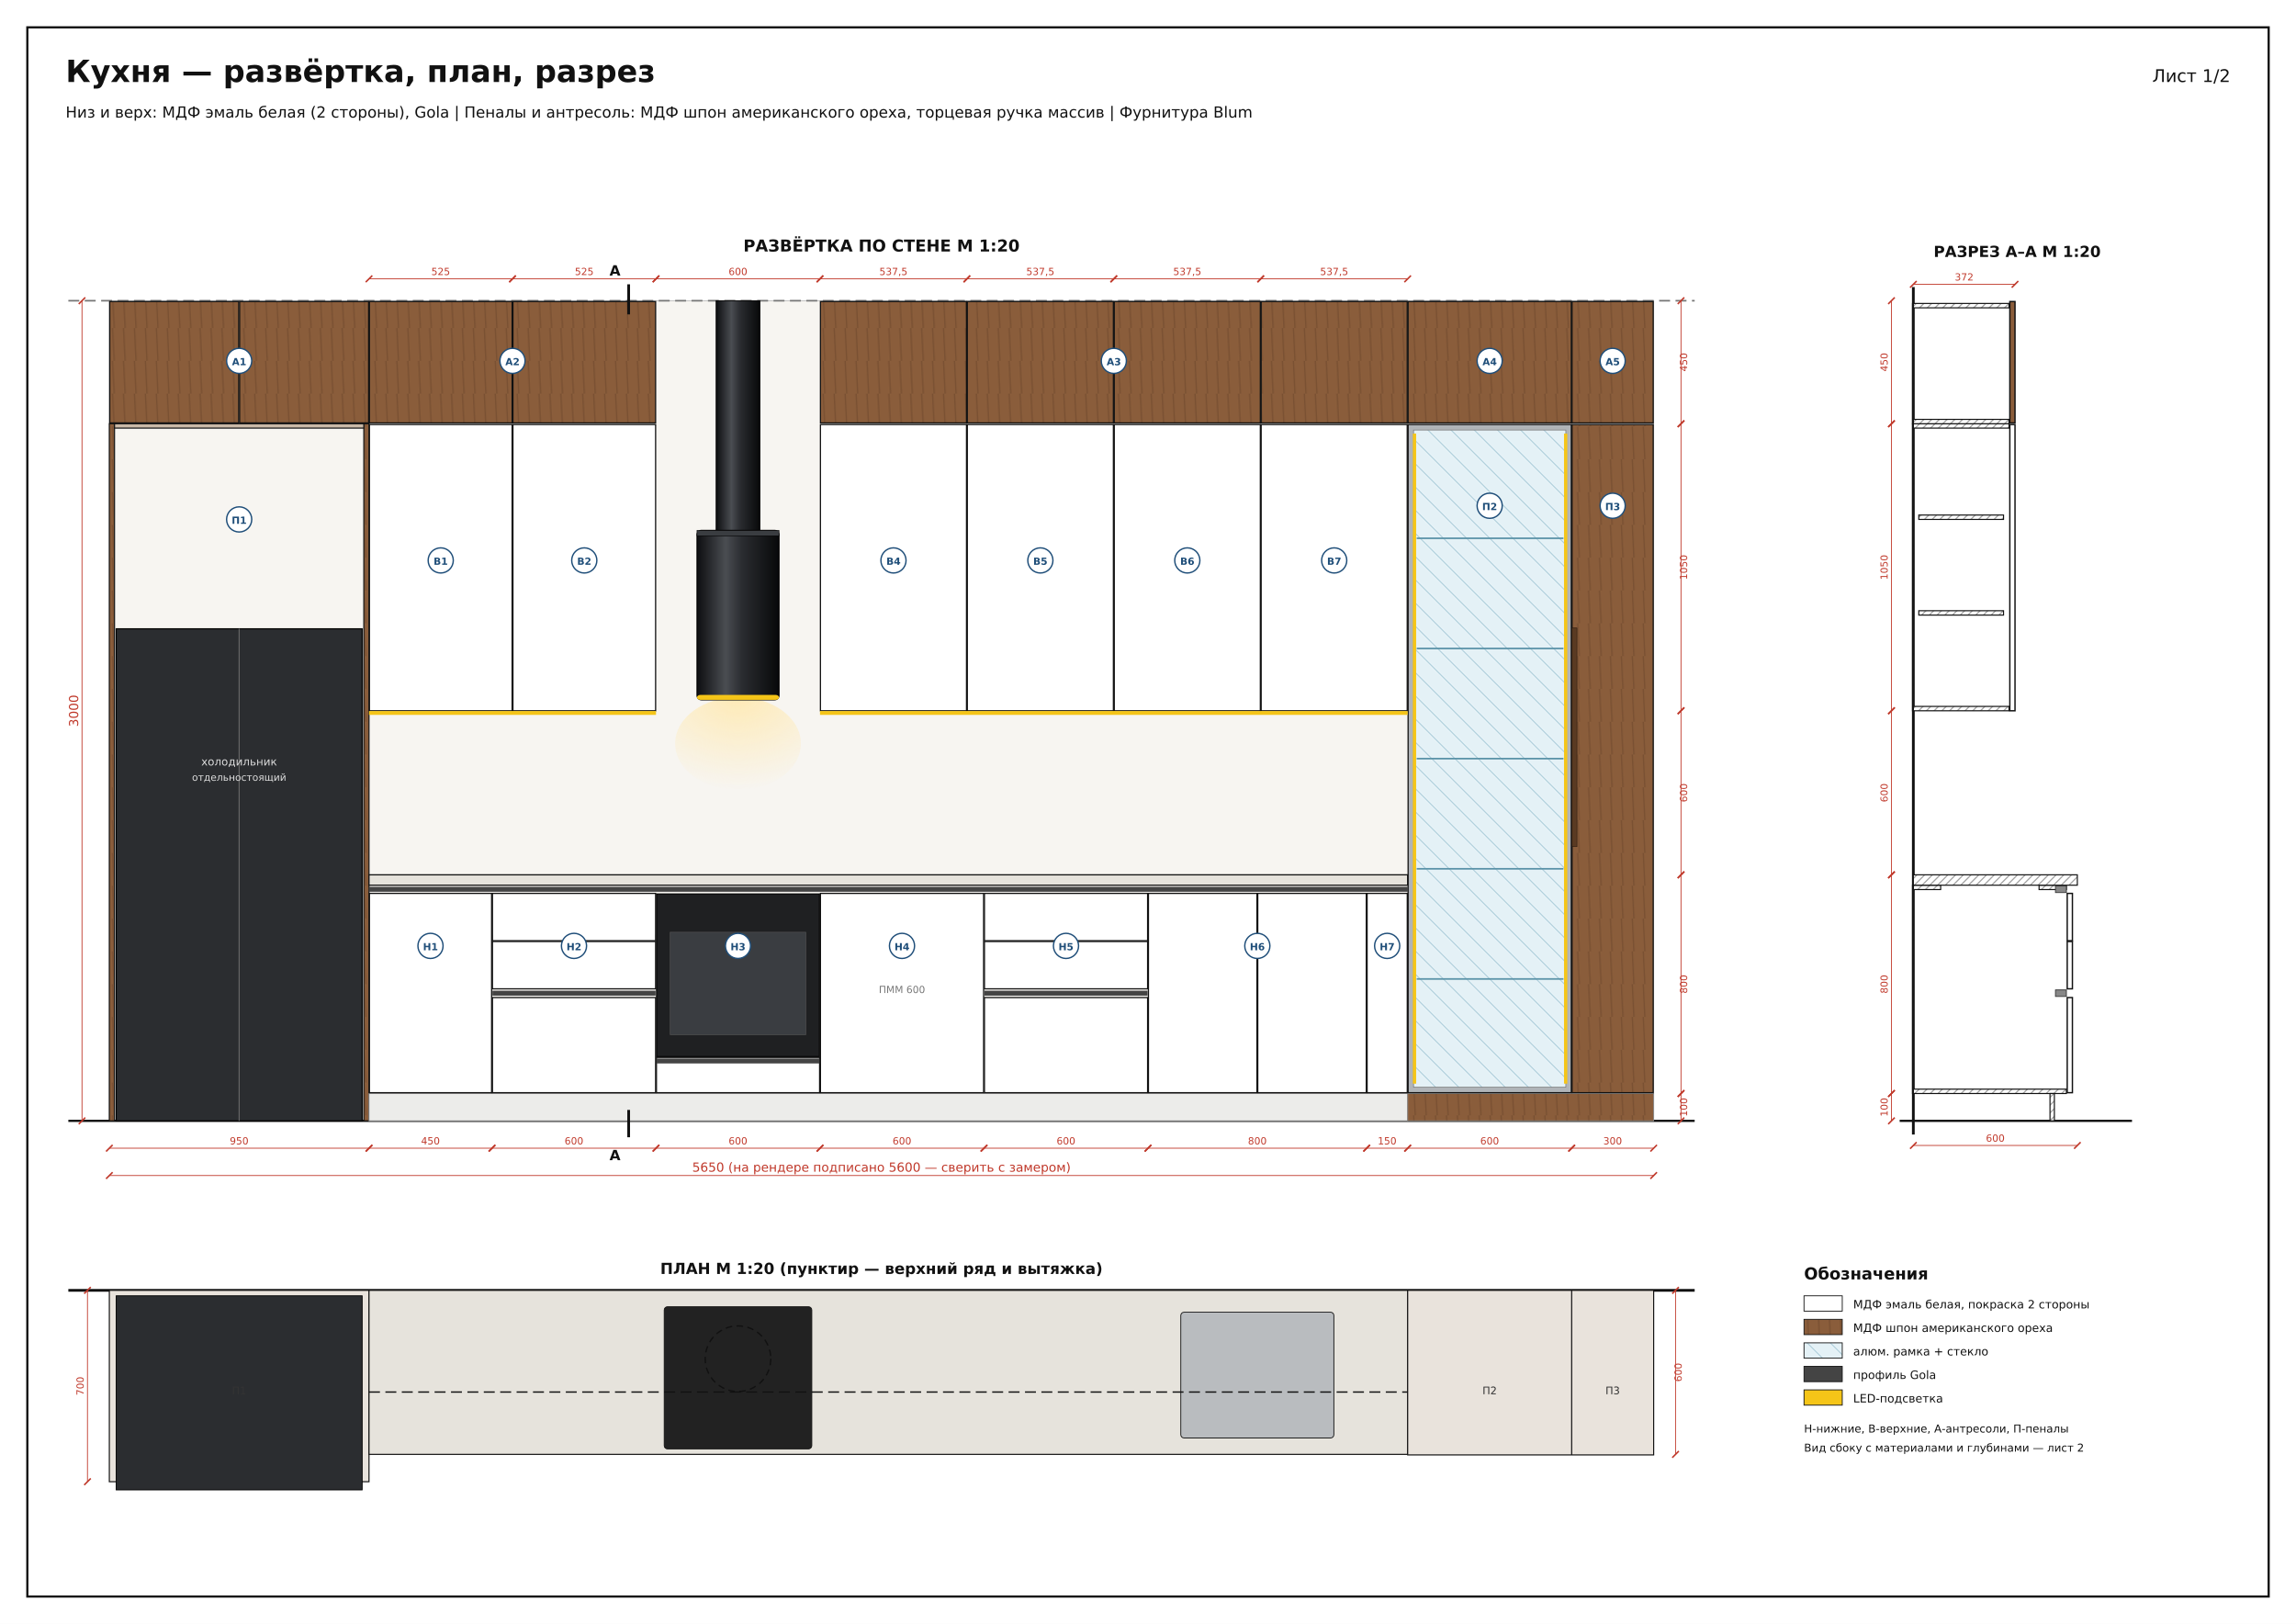
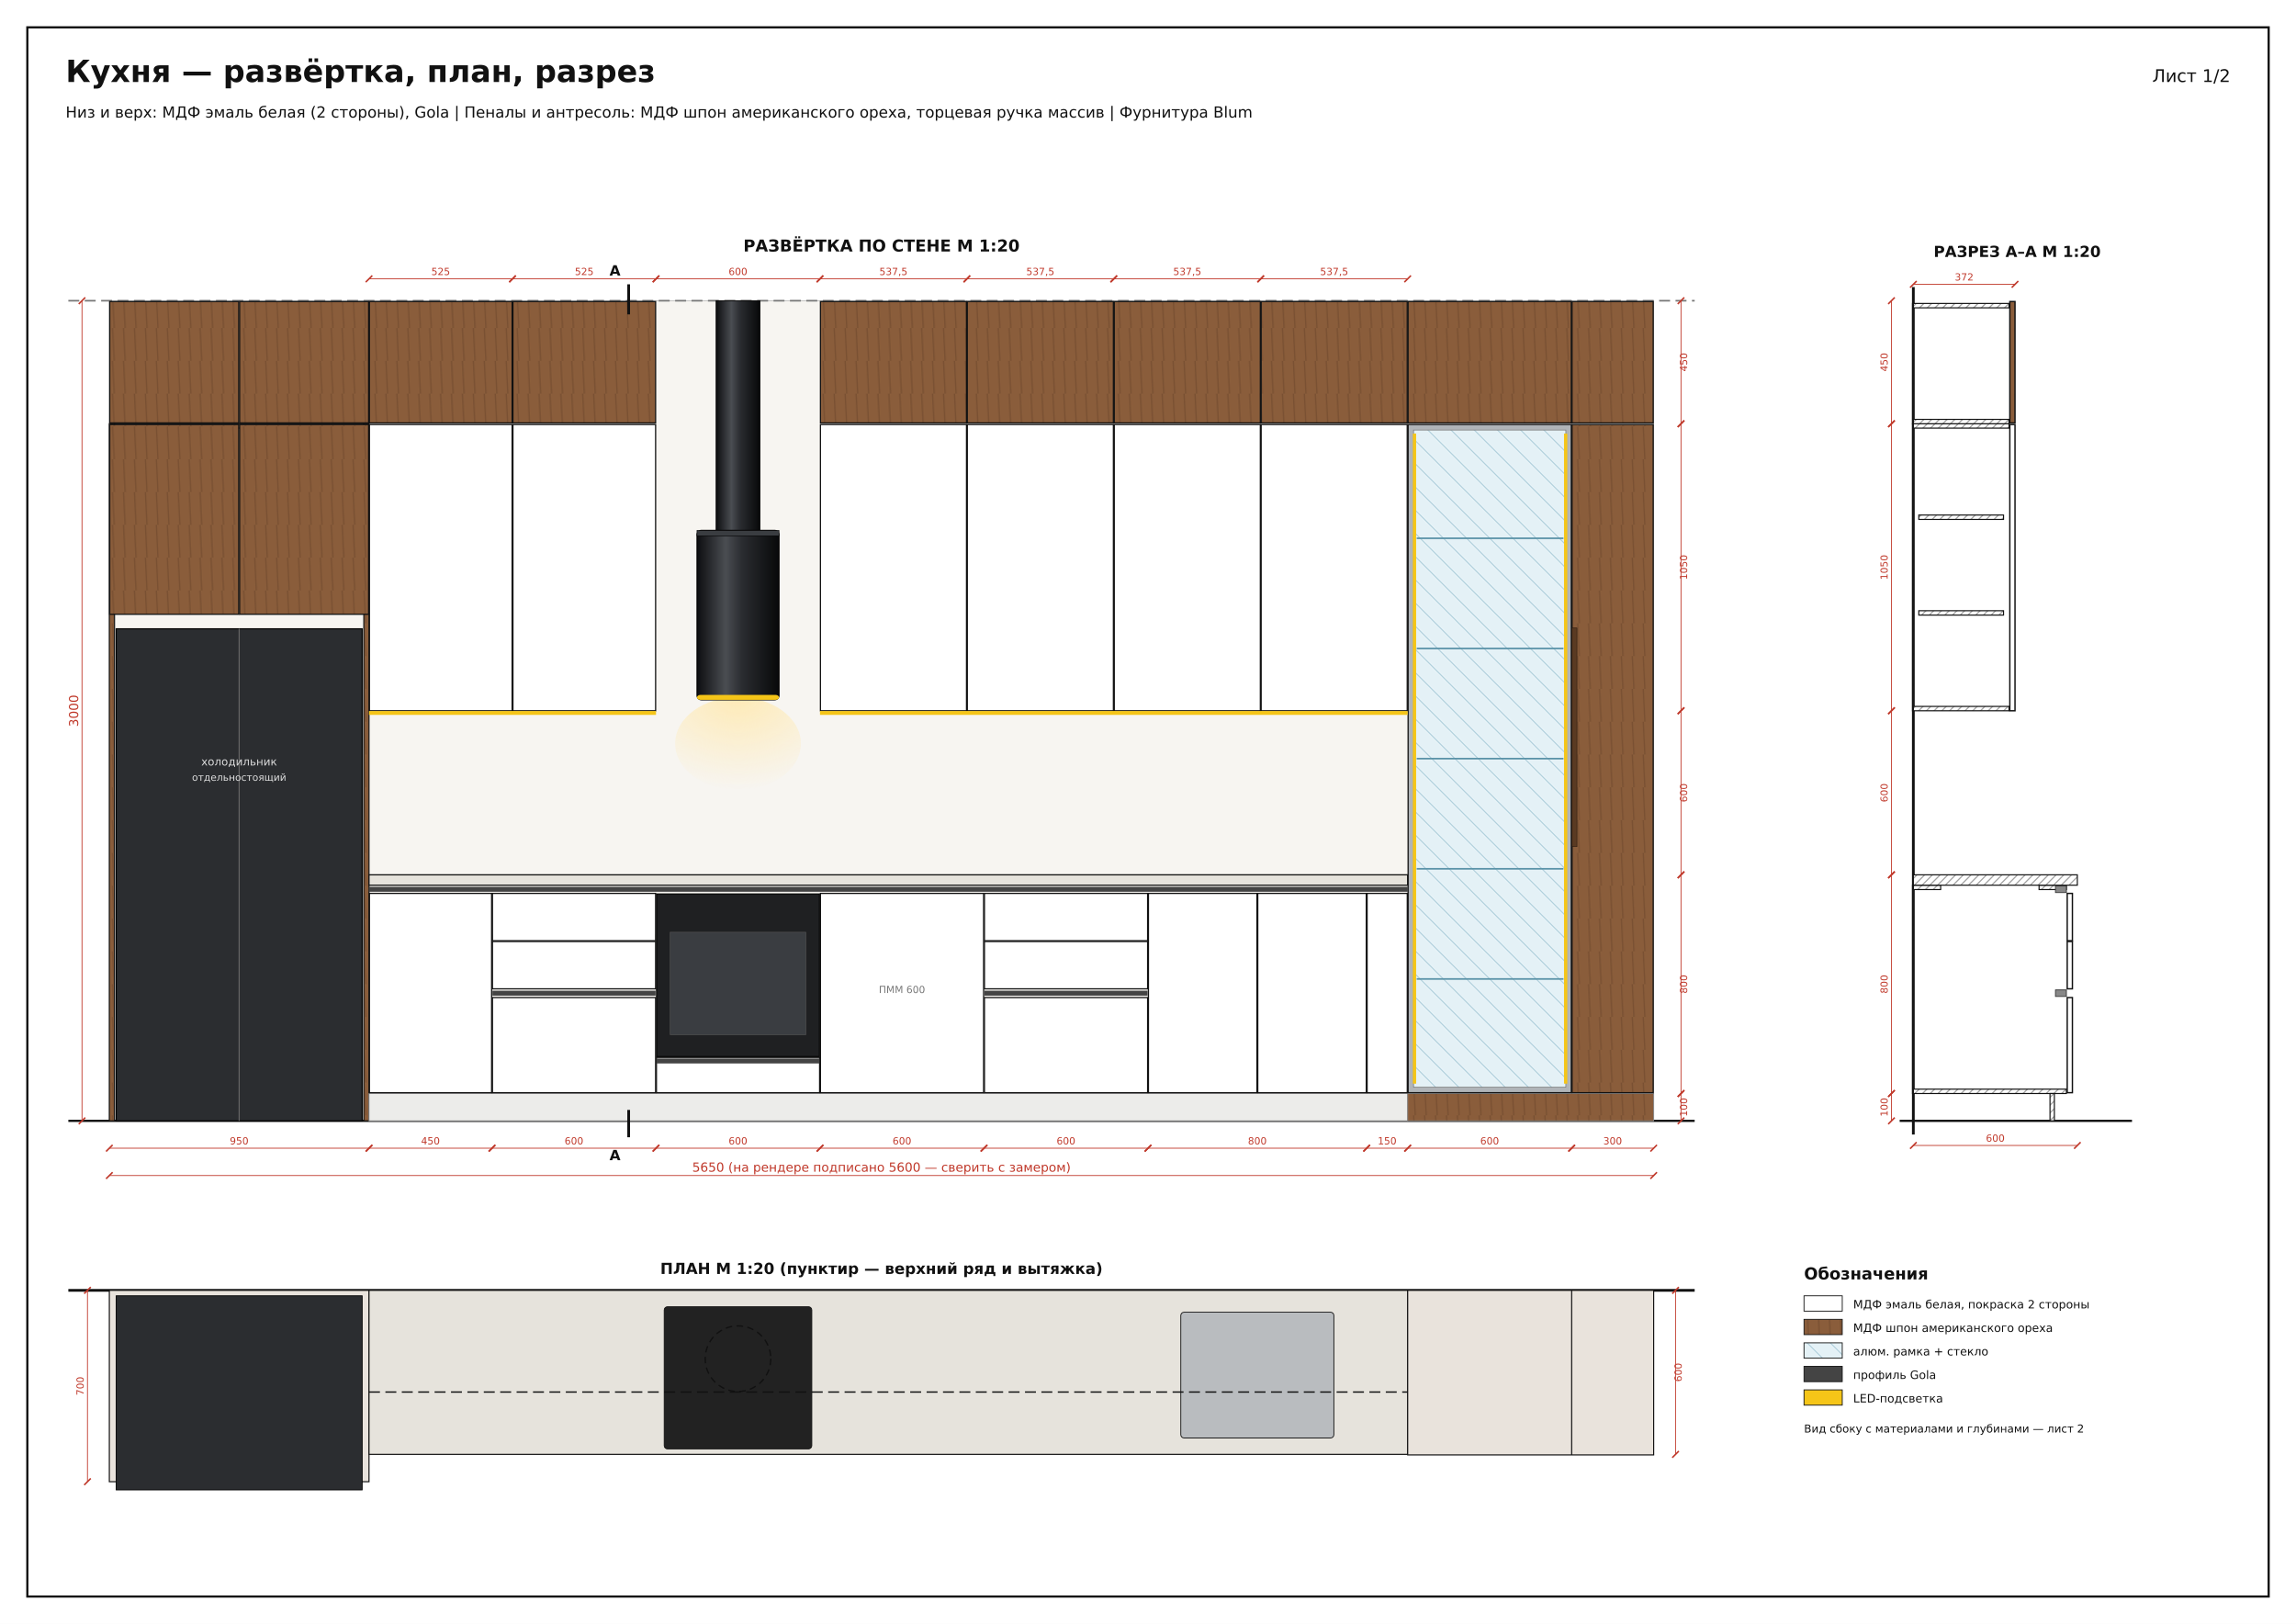
<svg xmlns="http://www.w3.org/2000/svg" width="420mm" height="297mm" viewBox="0 0 420 297">
  <defs>
    <pattern id="hatch" width="1" height="1" patternUnits="userSpaceOnUse" patternTransform="rotate(45)">
      <rect width="1" height="1" fill="#fff" />
      <line x1="0" y1="0" x2="0" y2="1" stroke="#555" stroke-width="0.22" />
    </pattern>
    <pattern id="glass" width="3" height="3" patternUnits="userSpaceOnUse" patternTransform="rotate(-45)">
      <rect width="3" height="3" fill="#e4f1f6" />
      <line x1="0" y1="0" x2="0" y2="3" stroke="#9cc3d2" stroke-width="0.25" />
    </pattern>
    <linearGradient id="cyl" x1="0" x2="1">
      <stop offset="0" stop-color="#0d0e10" />
      <stop offset="0.35" stop-color="#4a4d52" />
      <stop offset="0.55" stop-color="#2a2c30" />
      <stop offset="1" stop-color="#08090a" />
    </linearGradient>
    <radialGradient id="glow" cx="0.5" cy="0" r="1">
      <stop offset="0" stop-color="#ffe9b0" stop-opacity="0.9" />
      <stop offset="1" stop-color="#ffe9b0" stop-opacity="0" />
    </radialGradient>
    <pattern id="veneer" width="2" height="6" patternUnits="userSpaceOnUse">
      <rect width="2" height="6" fill="#8a5d3b" />
      <line x1="0.6" y1="0" x2="0.9" y2="6" stroke="#7a5133" stroke-width="0.25" />
    </pattern>
  </defs>
  <rect width="420" height="297" fill="#fff" />
  <rect x="5" y="5" width="410" height="287" fill="none" stroke="#111" stroke-width="0.4" />
  <text x="12.00" y="15.00" font-family="DejaVu Sans, Arial, sans-serif" font-size="5.6" text-anchor="start" font-weight="bold" fill="#111">Кухня — развёртка, план, разрез</text>
  <text x="12.00" y="21.50" font-family="DejaVu Sans, Arial, sans-serif" font-size="2.8" text-anchor="start" font-weight="normal" fill="#111">Низ и верх: МДФ эмаль белая (2 стороны), Gola  |  Пеналы и антресоль: МДФ шпон американского ореха, торцевая ручка массив  |  Фурнитура Blum</text>
  <text x="408.00" y="15.00" font-family="DejaVu Sans, Arial, sans-serif" font-size="3.2" text-anchor="end" font-weight="normal" fill="#111">Лист 1/2</text>
  <rect x="20.00" y="55.00" width="282.50" height="150.00" rx="0" fill="#f7f5f1" stroke="#bbb" stroke-width="0.15" />
  <line x1="12.50" y1="55.00" x2="310.00" y2="55.00" stroke="#777" stroke-width="0.3" stroke-dasharray="2 1" />
  <line x1="12.50" y1="205.00" x2="310.00" y2="205.00" stroke="#111" stroke-width="0.4" />
  <rect x="20.00" y="77.50" width="0.95" height="127.50" rx="0" fill="url(#veneer)" stroke="#111" stroke-width="0.2" />
  <rect x="66.55" y="77.50" width="0.95" height="127.50" rx="0" fill="url(#veneer)" stroke="#111" stroke-width="0.2" />
  <rect x="20.95" y="77.50" width="45.60" height="0.80" rx="0" fill="#c9b8a6" stroke="#111" stroke-width="0.2" />
  <rect x="21.25" y="115.00" width="45.00" height="90.00" rx="0" fill="#2b2d30" stroke="#000" stroke-width="0.2" />
  <line x1="43.75" y1="205.00" x2="43.75" y2="115.00" stroke="#666" stroke-width="0.2" />
  <text x="43.75" y="140.00" font-family="DejaVu Sans, Arial, sans-serif" font-size="2.0" text-anchor="middle" font-weight="normal" fill="#ddd">холодильник</text>
  <text x="43.75" y="142.80" font-family="DejaVu Sans, Arial, sans-serif" font-size="1.8" text-anchor="middle" font-weight="normal" fill="#ddd">отдельностоящий</text>
  <rect x="67.50" y="200.00" width="190.00" height="5.00" rx="0" fill="#ececea" stroke="#888" stroke-width="0.15" />
  <rect x="257.50" y="200.00" width="45.00" height="5.00" rx="0" fill="url(#veneer)" stroke="#888" stroke-width="0.15" />
  <rect x="67.50" y="160.00" width="190.00" height="1.90" rx="0" fill="#e6e3dc" stroke="#111" stroke-width="0.22" />
  <line x1="67.50" y1="162.65" x2="257.50" y2="162.65" stroke="#444" stroke-width="0.9" />
+   <rect x="20.07" y="77.65" width="23.60" height="34.70" rx="0" fill="url(#veneer)" stroke="#111" stroke-width="0.22" />
+   <rect x="43.83" y="77.65" width="23.60" height="34.70" rx="0" fill="url(#veneer)" stroke="#111" stroke-width="0.22" />
  <rect x="67.58" y="163.40" width="22.35" height="36.45" rx="0" fill="#ffffff" stroke="#111" stroke-width="0.22" />
  <rect x="90.08" y="182.45" width="29.85" height="17.40" rx="0" fill="#ffffff" stroke="#111" stroke-width="0.22" />
  <line x1="90.08" y1="181.65" x2="119.93" y2="181.65" stroke="#444" stroke-width="0.9" />
  <rect x="90.08" y="172.20" width="29.85" height="8.65" rx="0" fill="#ffffff" stroke="#111" stroke-width="0.22" />
  <line x1="90.08" y1="171.40" x2="119.93" y2="171.40" stroke="#444" stroke-width="0.9" />
  <rect x="90.08" y="163.40" width="29.85" height="8.65" rx="0" fill="#ffffff" stroke="#111" stroke-width="0.22" />
  <rect x="120.08" y="193.40" width="29.85" height="6.45" rx="0" fill="#ffffff" stroke="#111" stroke-width="0.22" />
  <rect x="150.08" y="163.40" width="29.85" height="36.45" rx="0" fill="#ffffff" stroke="#111" stroke-width="0.22" />
  <text x="165.00" y="181.62" font-family="DejaVu Sans, Arial, sans-serif" font-size="1.8" text-anchor="middle" font-weight="normal" fill="#777">ПММ 600</text>
  <rect x="180.08" y="182.45" width="29.85" height="17.40" rx="0" fill="#ffffff" stroke="#111" stroke-width="0.22" />
  <line x1="180.08" y1="181.65" x2="209.93" y2="181.65" stroke="#444" stroke-width="0.9" />
  <rect x="180.08" y="172.20" width="29.85" height="8.65" rx="0" fill="#ffffff" stroke="#111" stroke-width="0.22" />
  <line x1="180.08" y1="171.40" x2="209.93" y2="171.40" stroke="#444" stroke-width="0.9" />
  <rect x="180.08" y="163.40" width="29.85" height="8.65" rx="0" fill="#ffffff" stroke="#111" stroke-width="0.22" />
  <rect x="210.08" y="163.40" width="19.85" height="36.45" rx="0" fill="#ffffff" stroke="#111" stroke-width="0.22" />
  <rect x="230.08" y="163.40" width="19.85" height="36.45" rx="0" fill="#ffffff" stroke="#111" stroke-width="0.22" />
  <rect x="250.08" y="163.40" width="7.35" height="36.45" rx="0" fill="#ffffff" stroke="#111" stroke-width="0.22" />
  <rect x="67.58" y="77.65" width="26.10" height="52.35" rx="0" fill="#ffffff" stroke="#111" stroke-width="0.22" />
  <rect x="93.83" y="77.65" width="26.10" height="52.35" rx="0" fill="#ffffff" stroke="#111" stroke-width="0.22" />
  <rect x="150.08" y="77.65" width="26.72" height="52.35" rx="0" fill="#ffffff" stroke="#111" stroke-width="0.22" />
  <rect x="176.95" y="77.65" width="26.72" height="52.35" rx="0" fill="#ffffff" stroke="#111" stroke-width="0.22" />
  <rect x="203.83" y="77.65" width="26.72" height="52.35" rx="0" fill="#ffffff" stroke="#111" stroke-width="0.22" />
  <rect x="230.70" y="77.65" width="26.72" height="52.35" rx="0" fill="#ffffff" stroke="#111" stroke-width="0.22" />
  <rect x="257.58" y="77.65" width="29.85" height="122.20" rx="0" fill="#b0b4b8" stroke="#111" stroke-width="0.22" />
  <rect x="258.58" y="78.65" width="27.85" height="120.20" rx="0" fill="url(#glass)" stroke="#777" stroke-width="0.12" />
  <rect x="287.57" y="77.65" width="14.85" height="122.20" rx="0" fill="url(#veneer)" stroke="#111" stroke-width="0.22" />
  <rect x="287.57" y="114.85" width="0.90" height="40.00" rx="0" fill="#5a3a22" stroke="#2b1a0e" stroke-width="0.1" />
  <rect x="20.07" y="55.15" width="23.60" height="22.20" rx="0" fill="url(#veneer)" stroke="#111" stroke-width="0.22" />
  <rect x="43.83" y="55.15" width="23.60" height="22.20" rx="0" fill="url(#veneer)" stroke="#111" stroke-width="0.22" />
  <rect x="67.58" y="55.15" width="26.10" height="22.20" rx="0" fill="url(#veneer)" stroke="#111" stroke-width="0.22" />
  <rect x="93.83" y="55.15" width="26.10" height="22.20" rx="0" fill="url(#veneer)" stroke="#111" stroke-width="0.22" />
  <rect x="150.08" y="55.15" width="26.72" height="22.20" rx="0" fill="url(#veneer)" stroke="#111" stroke-width="0.22" />
  <rect x="176.95" y="55.15" width="26.72" height="22.20" rx="0" fill="url(#veneer)" stroke="#111" stroke-width="0.22" />
  <rect x="203.83" y="55.15" width="26.72" height="22.20" rx="0" fill="url(#veneer)" stroke="#111" stroke-width="0.22" />
  <rect x="230.70" y="55.15" width="26.72" height="22.20" rx="0" fill="url(#veneer)" stroke="#111" stroke-width="0.22" />
  <rect x="257.58" y="55.15" width="29.85" height="22.20" rx="0" fill="url(#veneer)" stroke="#111" stroke-width="0.22" />
  <rect x="287.57" y="55.15" width="14.85" height="22.20" rx="0" fill="url(#veneer)" stroke="#111" stroke-width="0.22" />
  <rect x="120.10" y="163.50" width="29.80" height="29.75" rx="0" fill="#1f2022" stroke="#000" stroke-width="0.2" />
  <rect x="122.60" y="170.50" width="24.80" height="18.75" rx="0" fill="#3a3d41" stroke="#555" stroke-width="0.1" />
  <line x1="120.10" y1="194.05" x2="149.90" y2="194.05" stroke="#444" stroke-width="0.9" />
  <ellipse cx="135.00" cy="136.00" rx="11.50" ry="8.50" fill="url(#glow)" />
  <rect x="131.00" y="55.00" width="8.00" height="42.50" rx="0" fill="url(#cyl)" stroke="#000" stroke-width="0.15" />
  <rect x="127.50" y="97.00" width="15.00" height="31.00" rx="0.8" fill="url(#cyl)" stroke="#000" stroke-width="0.2" />
  <rect x="127.50" y="127.10" width="15.00" height="0.90" rx="0.6" fill="#f5c518" stroke="none" stroke-width="0.2" />
  <rect x="127.50" y="97.00" width="15.00" height="1.00" rx="0" fill="#3a3d41" stroke="#000" stroke-width="0.1" />
  <line x1="259.15" y1="179.05" x2="286.00" y2="179.05" stroke="#5b93a8" stroke-width="0.3" />
  <line x1="259.15" y1="158.90" x2="286.00" y2="158.90" stroke="#5b93a8" stroke-width="0.3" />
  <line x1="259.15" y1="138.75" x2="286.00" y2="138.75" stroke="#5b93a8" stroke-width="0.3" />
  <line x1="259.15" y1="118.60" x2="286.00" y2="118.60" stroke="#5b93a8" stroke-width="0.3" />
  <line x1="259.15" y1="98.45" x2="286.00" y2="98.45" stroke="#5b93a8" stroke-width="0.3" />
  <rect x="258.45" y="79.30" width="0.60" height="118.90" rx="0" fill="#f5c518" stroke="none" stroke-width="0.2" />
  <rect x="286.10" y="79.30" width="0.60" height="118.90" rx="0" fill="#f5c518" stroke="none" stroke-width="0.2" />
  <line x1="67.50" y1="130.40" x2="120.00" y2="130.40" stroke="#f5c518" stroke-width="0.7" />
  <line x1="150.00" y1="130.40" x2="257.50" y2="130.40" stroke="#f5c518" stroke-width="0.7" />
-   <circle cx="43.75" cy="95.00" r="2.3" fill="#fff" stroke="#1f4e79" stroke-width="0.25" />
-   <text x="43.75" y="95.80" font-family="DejaVu Sans, Arial, sans-serif" font-size="1.8" text-anchor="middle" font-weight="bold" fill="#1f4e79">П1</text>
-   <circle cx="78.75" cy="173.00" r="2.3" fill="#fff" stroke="#1f4e79" stroke-width="0.25" />
-   <text x="78.75" y="173.80" font-family="DejaVu Sans, Arial, sans-serif" font-size="1.8" text-anchor="middle" font-weight="bold" fill="#1f4e79">Н1</text>
-   <circle cx="105.00" cy="173.00" r="2.3" fill="#fff" stroke="#1f4e79" stroke-width="0.25" />
-   <text x="105.00" y="173.80" font-family="DejaVu Sans, Arial, sans-serif" font-size="1.8" text-anchor="middle" font-weight="bold" fill="#1f4e79">Н2</text>
-   <circle cx="135.00" cy="173.00" r="2.3" fill="#fff" stroke="#1f4e79" stroke-width="0.25" />
-   <text x="135.00" y="173.80" font-family="DejaVu Sans, Arial, sans-serif" font-size="1.8" text-anchor="middle" font-weight="bold" fill="#1f4e79">Н3</text>
-   <circle cx="165.00" cy="173.00" r="2.3" fill="#fff" stroke="#1f4e79" stroke-width="0.25" />
-   <text x="165.00" y="173.80" font-family="DejaVu Sans, Arial, sans-serif" font-size="1.8" text-anchor="middle" font-weight="bold" fill="#1f4e79">Н4</text>
-   <circle cx="195.00" cy="173.00" r="2.3" fill="#fff" stroke="#1f4e79" stroke-width="0.25" />
-   <text x="195.00" y="173.80" font-family="DejaVu Sans, Arial, sans-serif" font-size="1.8" text-anchor="middle" font-weight="bold" fill="#1f4e79">Н5</text>
-   <circle cx="230.00" cy="173.00" r="2.3" fill="#fff" stroke="#1f4e79" stroke-width="0.25" />
-   <text x="230.00" y="173.80" font-family="DejaVu Sans, Arial, sans-serif" font-size="1.8" text-anchor="middle" font-weight="bold" fill="#1f4e79">Н6</text>
-   <circle cx="253.75" cy="173.00" r="2.3" fill="#fff" stroke="#1f4e79" stroke-width="0.25" />
-   <text x="253.75" y="173.80" font-family="DejaVu Sans, Arial, sans-serif" font-size="1.8" text-anchor="middle" font-weight="bold" fill="#1f4e79">Н7</text>
-   <circle cx="80.62" cy="102.50" r="2.3" fill="#fff" stroke="#1f4e79" stroke-width="0.25" />
-   <text x="80.62" y="103.30" font-family="DejaVu Sans, Arial, sans-serif" font-size="1.8" text-anchor="middle" font-weight="bold" fill="#1f4e79">В1</text>
-   <circle cx="106.88" cy="102.50" r="2.3" fill="#fff" stroke="#1f4e79" stroke-width="0.25" />
-   <text x="106.88" y="103.30" font-family="DejaVu Sans, Arial, sans-serif" font-size="1.8" text-anchor="middle" font-weight="bold" fill="#1f4e79">В2</text>
-   <circle cx="163.44" cy="102.50" r="2.3" fill="#fff" stroke="#1f4e79" stroke-width="0.25" />
-   <text x="163.44" y="103.30" font-family="DejaVu Sans, Arial, sans-serif" font-size="1.8" text-anchor="middle" font-weight="bold" fill="#1f4e79">В4</text>
-   <circle cx="190.31" cy="102.50" r="2.3" fill="#fff" stroke="#1f4e79" stroke-width="0.25" />
-   <text x="190.31" y="103.30" font-family="DejaVu Sans, Arial, sans-serif" font-size="1.8" text-anchor="middle" font-weight="bold" fill="#1f4e79">В5</text>
-   <circle cx="217.19" cy="102.50" r="2.3" fill="#fff" stroke="#1f4e79" stroke-width="0.25" />
-   <text x="217.19" y="103.30" font-family="DejaVu Sans, Arial, sans-serif" font-size="1.8" text-anchor="middle" font-weight="bold" fill="#1f4e79">В6</text>
-   <circle cx="244.06" cy="102.50" r="2.3" fill="#fff" stroke="#1f4e79" stroke-width="0.25" />
-   <text x="244.06" y="103.30" font-family="DejaVu Sans, Arial, sans-serif" font-size="1.8" text-anchor="middle" font-weight="bold" fill="#1f4e79">В7</text>
-   <circle cx="272.50" cy="92.50" r="2.3" fill="#fff" stroke="#1f4e79" stroke-width="0.25" />
-   <text x="272.50" y="93.30" font-family="DejaVu Sans, Arial, sans-serif" font-size="1.8" text-anchor="middle" font-weight="bold" fill="#1f4e79">П2</text>
-   <circle cx="295.00" cy="92.50" r="2.3" fill="#fff" stroke="#1f4e79" stroke-width="0.25" />
-   <text x="295.00" y="93.30" font-family="DejaVu Sans, Arial, sans-serif" font-size="1.8" text-anchor="middle" font-weight="bold" fill="#1f4e79">П3</text>
-   <circle cx="43.75" cy="66.00" r="2.3" fill="#fff" stroke="#1f4e79" stroke-width="0.25" />
-   <text x="43.75" y="66.80" font-family="DejaVu Sans, Arial, sans-serif" font-size="1.8" text-anchor="middle" font-weight="bold" fill="#1f4e79">А1</text>
-   <circle cx="93.75" cy="66.00" r="2.3" fill="#fff" stroke="#1f4e79" stroke-width="0.25" />
-   <text x="93.75" y="66.80" font-family="DejaVu Sans, Arial, sans-serif" font-size="1.8" text-anchor="middle" font-weight="bold" fill="#1f4e79">А2</text>
-   <circle cx="203.75" cy="66.00" r="2.3" fill="#fff" stroke="#1f4e79" stroke-width="0.25" />
-   <text x="203.75" y="66.80" font-family="DejaVu Sans, Arial, sans-serif" font-size="1.8" text-anchor="middle" font-weight="bold" fill="#1f4e79">А3</text>
-   <circle cx="272.50" cy="66.00" r="2.3" fill="#fff" stroke="#1f4e79" stroke-width="0.25" />
-   <text x="272.50" y="66.80" font-family="DejaVu Sans, Arial, sans-serif" font-size="1.8" text-anchor="middle" font-weight="bold" fill="#1f4e79">А4</text>
-   <circle cx="295.00" cy="66.00" r="2.3" fill="#fff" stroke="#1f4e79" stroke-width="0.25" />
-   <text x="295.00" y="66.80" font-family="DejaVu Sans, Arial, sans-serif" font-size="1.8" text-anchor="middle" font-weight="bold" fill="#1f4e79">А5</text>
  <line x1="20.00" y1="210.00" x2="67.50" y2="210.00" stroke="#c0392b" stroke-width="0.15" />
  <line x1="19.40" y1="210.60" x2="20.60" y2="209.40" stroke="#c0392b" stroke-width="0.28" />
  <line x1="66.90" y1="210.60" x2="68.10" y2="209.40" stroke="#c0392b" stroke-width="0.28" />
  <text x="43.75" y="209.30" font-family="DejaVu Sans, Arial, sans-serif" font-size="1.8" text-anchor="middle" font-weight="normal" fill="#c0392b">950</text>
  <line x1="67.50" y1="210.00" x2="90.00" y2="210.00" stroke="#c0392b" stroke-width="0.15" />
  <line x1="66.90" y1="210.60" x2="68.10" y2="209.40" stroke="#c0392b" stroke-width="0.28" />
  <line x1="89.40" y1="210.60" x2="90.60" y2="209.40" stroke="#c0392b" stroke-width="0.28" />
  <text x="78.75" y="209.30" font-family="DejaVu Sans, Arial, sans-serif" font-size="1.8" text-anchor="middle" font-weight="normal" fill="#c0392b">450</text>
  <line x1="90.00" y1="210.00" x2="120.00" y2="210.00" stroke="#c0392b" stroke-width="0.15" />
  <line x1="89.40" y1="210.60" x2="90.60" y2="209.40" stroke="#c0392b" stroke-width="0.28" />
  <line x1="119.40" y1="210.60" x2="120.60" y2="209.40" stroke="#c0392b" stroke-width="0.28" />
  <text x="105.00" y="209.30" font-family="DejaVu Sans, Arial, sans-serif" font-size="1.8" text-anchor="middle" font-weight="normal" fill="#c0392b">600</text>
  <line x1="120.00" y1="210.00" x2="150.00" y2="210.00" stroke="#c0392b" stroke-width="0.15" />
  <line x1="119.40" y1="210.60" x2="120.60" y2="209.40" stroke="#c0392b" stroke-width="0.28" />
  <line x1="149.40" y1="210.60" x2="150.60" y2="209.40" stroke="#c0392b" stroke-width="0.28" />
  <text x="135.00" y="209.30" font-family="DejaVu Sans, Arial, sans-serif" font-size="1.8" text-anchor="middle" font-weight="normal" fill="#c0392b">600</text>
  <line x1="150.00" y1="210.00" x2="180.00" y2="210.00" stroke="#c0392b" stroke-width="0.15" />
  <line x1="149.40" y1="210.60" x2="150.60" y2="209.40" stroke="#c0392b" stroke-width="0.28" />
  <line x1="179.40" y1="210.60" x2="180.60" y2="209.40" stroke="#c0392b" stroke-width="0.28" />
  <text x="165.00" y="209.30" font-family="DejaVu Sans, Arial, sans-serif" font-size="1.8" text-anchor="middle" font-weight="normal" fill="#c0392b">600</text>
  <line x1="180.00" y1="210.00" x2="210.00" y2="210.00" stroke="#c0392b" stroke-width="0.15" />
  <line x1="179.40" y1="210.60" x2="180.60" y2="209.40" stroke="#c0392b" stroke-width="0.28" />
  <line x1="209.40" y1="210.60" x2="210.60" y2="209.40" stroke="#c0392b" stroke-width="0.28" />
  <text x="195.00" y="209.30" font-family="DejaVu Sans, Arial, sans-serif" font-size="1.8" text-anchor="middle" font-weight="normal" fill="#c0392b">600</text>
  <line x1="210.00" y1="210.00" x2="250.00" y2="210.00" stroke="#c0392b" stroke-width="0.15" />
  <line x1="209.40" y1="210.60" x2="210.60" y2="209.40" stroke="#c0392b" stroke-width="0.28" />
  <line x1="249.40" y1="210.60" x2="250.60" y2="209.40" stroke="#c0392b" stroke-width="0.28" />
  <text x="230.00" y="209.30" font-family="DejaVu Sans, Arial, sans-serif" font-size="1.8" text-anchor="middle" font-weight="normal" fill="#c0392b">800</text>
  <line x1="250.00" y1="210.00" x2="257.50" y2="210.00" stroke="#c0392b" stroke-width="0.15" />
  <line x1="249.40" y1="210.60" x2="250.60" y2="209.40" stroke="#c0392b" stroke-width="0.28" />
  <line x1="256.90" y1="210.60" x2="258.10" y2="209.40" stroke="#c0392b" stroke-width="0.28" />
  <text x="253.75" y="209.30" font-family="DejaVu Sans, Arial, sans-serif" font-size="1.8" text-anchor="middle" font-weight="normal" fill="#c0392b">150</text>
  <line x1="257.50" y1="210.00" x2="287.50" y2="210.00" stroke="#c0392b" stroke-width="0.15" />
  <line x1="256.90" y1="210.60" x2="258.10" y2="209.40" stroke="#c0392b" stroke-width="0.28" />
  <line x1="286.90" y1="210.60" x2="288.10" y2="209.40" stroke="#c0392b" stroke-width="0.28" />
  <text x="272.50" y="209.30" font-family="DejaVu Sans, Arial, sans-serif" font-size="1.8" text-anchor="middle" font-weight="normal" fill="#c0392b">600</text>
  <line x1="287.50" y1="210.00" x2="302.50" y2="210.00" stroke="#c0392b" stroke-width="0.15" />
  <line x1="286.90" y1="210.60" x2="288.10" y2="209.40" stroke="#c0392b" stroke-width="0.28" />
  <line x1="301.90" y1="210.60" x2="303.10" y2="209.40" stroke="#c0392b" stroke-width="0.28" />
  <text x="295.00" y="209.30" font-family="DejaVu Sans, Arial, sans-serif" font-size="1.8" text-anchor="middle" font-weight="normal" fill="#c0392b">300</text>
  <line x1="20.00" y1="215.00" x2="302.50" y2="215.00" stroke="#c0392b" stroke-width="0.15" />
  <line x1="19.40" y1="215.60" x2="20.60" y2="214.40" stroke="#c0392b" stroke-width="0.28" />
  <line x1="301.90" y1="215.60" x2="303.10" y2="214.40" stroke="#c0392b" stroke-width="0.28" />
  <text x="161.25" y="214.30" font-family="DejaVu Sans, Arial, sans-serif" font-size="2.3" text-anchor="middle" font-weight="normal" fill="#c0392b">5650  (на рендере подписано 5600 — сверить с замером)</text>
  <line x1="67.50" y1="51.00" x2="93.75" y2="51.00" stroke="#c0392b" stroke-width="0.15" />
  <line x1="66.90" y1="51.60" x2="68.10" y2="50.40" stroke="#c0392b" stroke-width="0.28" />
  <line x1="93.15" y1="51.60" x2="94.35" y2="50.40" stroke="#c0392b" stroke-width="0.28" />
  <text x="80.62" y="50.30" font-family="DejaVu Sans, Arial, sans-serif" font-size="1.8" text-anchor="middle" font-weight="normal" fill="#c0392b">525</text>
  <line x1="93.75" y1="51.00" x2="120.00" y2="51.00" stroke="#c0392b" stroke-width="0.15" />
  <line x1="93.15" y1="51.60" x2="94.35" y2="50.40" stroke="#c0392b" stroke-width="0.28" />
  <line x1="119.40" y1="51.60" x2="120.60" y2="50.40" stroke="#c0392b" stroke-width="0.28" />
  <text x="106.88" y="50.30" font-family="DejaVu Sans, Arial, sans-serif" font-size="1.8" text-anchor="middle" font-weight="normal" fill="#c0392b">525</text>
  <line x1="120.00" y1="51.00" x2="150.00" y2="51.00" stroke="#c0392b" stroke-width="0.15" />
  <line x1="119.40" y1="51.60" x2="120.60" y2="50.40" stroke="#c0392b" stroke-width="0.28" />
  <line x1="149.40" y1="51.60" x2="150.60" y2="50.40" stroke="#c0392b" stroke-width="0.28" />
  <text x="135.00" y="50.30" font-family="DejaVu Sans, Arial, sans-serif" font-size="1.8" text-anchor="middle" font-weight="normal" fill="#c0392b">600</text>
  <line x1="150.00" y1="51.00" x2="176.88" y2="51.00" stroke="#c0392b" stroke-width="0.15" />
  <line x1="149.40" y1="51.60" x2="150.60" y2="50.40" stroke="#c0392b" stroke-width="0.28" />
  <line x1="176.28" y1="51.60" x2="177.47" y2="50.40" stroke="#c0392b" stroke-width="0.28" />
  <text x="163.44" y="50.30" font-family="DejaVu Sans, Arial, sans-serif" font-size="1.8" text-anchor="middle" font-weight="normal" fill="#c0392b">537,5</text>
  <line x1="176.88" y1="51.00" x2="203.75" y2="51.00" stroke="#c0392b" stroke-width="0.15" />
  <line x1="176.28" y1="51.60" x2="177.47" y2="50.40" stroke="#c0392b" stroke-width="0.28" />
  <line x1="203.15" y1="51.60" x2="204.35" y2="50.40" stroke="#c0392b" stroke-width="0.28" />
  <text x="190.31" y="50.30" font-family="DejaVu Sans, Arial, sans-serif" font-size="1.8" text-anchor="middle" font-weight="normal" fill="#c0392b">537,5</text>
  <line x1="203.75" y1="51.00" x2="230.62" y2="51.00" stroke="#c0392b" stroke-width="0.15" />
  <line x1="203.15" y1="51.60" x2="204.35" y2="50.40" stroke="#c0392b" stroke-width="0.28" />
  <line x1="230.03" y1="51.60" x2="231.22" y2="50.40" stroke="#c0392b" stroke-width="0.28" />
  <text x="217.19" y="50.30" font-family="DejaVu Sans, Arial, sans-serif" font-size="1.8" text-anchor="middle" font-weight="normal" fill="#c0392b">537,5</text>
  <line x1="230.62" y1="51.00" x2="257.50" y2="51.00" stroke="#c0392b" stroke-width="0.15" />
  <line x1="230.03" y1="51.60" x2="231.22" y2="50.40" stroke="#c0392b" stroke-width="0.28" />
  <line x1="256.90" y1="51.60" x2="258.10" y2="50.40" stroke="#c0392b" stroke-width="0.28" />
  <text x="244.06" y="50.30" font-family="DejaVu Sans, Arial, sans-serif" font-size="1.8" text-anchor="middle" font-weight="normal" fill="#c0392b">537,5</text>
  <line x1="307.50" y1="205.00" x2="307.50" y2="200.00" stroke="#c0392b" stroke-width="0.15" />
  <line x1="306.90" y1="205.60" x2="308.10" y2="204.40" stroke="#c0392b" stroke-width="0.28" />
  <line x1="306.90" y1="200.60" x2="308.10" y2="199.40" stroke="#c0392b" stroke-width="0.28" />
  <text x="308.62" y="202.50" font-family="DejaVu Sans, Arial, sans-serif" font-size="1.8" text-anchor="middle" font-weight="normal" fill="#c0392b" transform="rotate(-90 308.62 202.50)">100</text>
  <line x1="307.50" y1="200.00" x2="307.50" y2="160.00" stroke="#c0392b" stroke-width="0.15" />
  <line x1="306.90" y1="200.60" x2="308.10" y2="199.40" stroke="#c0392b" stroke-width="0.28" />
  <line x1="306.90" y1="160.60" x2="308.10" y2="159.40" stroke="#c0392b" stroke-width="0.28" />
  <text x="308.62" y="180.00" font-family="DejaVu Sans, Arial, sans-serif" font-size="1.8" text-anchor="middle" font-weight="normal" fill="#c0392b" transform="rotate(-90 308.62 180.00)">800</text>
  <line x1="307.50" y1="160.00" x2="307.50" y2="130.00" stroke="#c0392b" stroke-width="0.15" />
  <line x1="306.90" y1="160.60" x2="308.10" y2="159.40" stroke="#c0392b" stroke-width="0.28" />
  <line x1="306.90" y1="130.60" x2="308.10" y2="129.40" stroke="#c0392b" stroke-width="0.28" />
  <text x="308.62" y="145.00" font-family="DejaVu Sans, Arial, sans-serif" font-size="1.8" text-anchor="middle" font-weight="normal" fill="#c0392b" transform="rotate(-90 308.62 145.00)">600</text>
  <line x1="307.50" y1="130.00" x2="307.50" y2="77.50" stroke="#c0392b" stroke-width="0.15" />
  <line x1="306.90" y1="130.60" x2="308.10" y2="129.40" stroke="#c0392b" stroke-width="0.28" />
  <line x1="306.90" y1="78.10" x2="308.10" y2="76.90" stroke="#c0392b" stroke-width="0.28" />
  <text x="308.62" y="103.75" font-family="DejaVu Sans, Arial, sans-serif" font-size="1.8" text-anchor="middle" font-weight="normal" fill="#c0392b" transform="rotate(-90 308.62 103.75)">1050</text>
  <line x1="307.50" y1="77.50" x2="307.50" y2="55.00" stroke="#c0392b" stroke-width="0.15" />
  <line x1="306.90" y1="78.10" x2="308.10" y2="76.90" stroke="#c0392b" stroke-width="0.28" />
  <line x1="306.90" y1="55.60" x2="308.10" y2="54.40" stroke="#c0392b" stroke-width="0.28" />
  <text x="308.62" y="66.25" font-family="DejaVu Sans, Arial, sans-serif" font-size="1.8" text-anchor="middle" font-weight="normal" fill="#c0392b" transform="rotate(-90 308.62 66.25)">450</text>
  <line x1="15.00" y1="205.00" x2="15.00" y2="55.00" stroke="#c0392b" stroke-width="0.15" />
  <line x1="14.40" y1="205.60" x2="15.60" y2="204.40" stroke="#c0392b" stroke-width="0.28" />
  <line x1="14.40" y1="55.60" x2="15.60" y2="54.40" stroke="#c0392b" stroke-width="0.28" />
  <text x="14.30" y="130.00" font-family="DejaVu Sans, Arial, sans-serif" font-size="2.3" text-anchor="middle" font-weight="normal" fill="#c0392b" transform="rotate(-90 14.30 130.00)">3000</text>
  <text x="161.25" y="46.00" font-family="DejaVu Sans, Arial, sans-serif" font-size="3" text-anchor="middle" font-weight="bold" fill="#111">РАЗВЁРТКА ПО СТЕНЕ  М 1:20</text>
  <text x="112.50" y="50.40" font-family="DejaVu Sans, Arial, sans-serif" font-size="2.6" text-anchor="middle" font-weight="bold" fill="#111">А</text>
  <text x="112.50" y="212.20" font-family="DejaVu Sans, Arial, sans-serif" font-size="2.6" text-anchor="middle" font-weight="bold" fill="#111">А</text>
  <line x1="115.00" y1="52.00" x2="115.00" y2="57.50" stroke="#111" stroke-width="0.5" />
  <line x1="115.00" y1="203.00" x2="115.00" y2="208.00" stroke="#111" stroke-width="0.5" />
  <line x1="12.50" y1="236.00" x2="310.00" y2="236.00" stroke="#111" stroke-width="0.5" />
  <rect x="20.00" y="236.00" width="47.50" height="35.00" rx="0" fill="#e9e3dc" stroke="#111" stroke-width="0.2" />
  <rect x="21.25" y="237.00" width="45.00" height="35.50" rx="0" fill="#2b2d30" stroke="#000" stroke-width="0.15" />
  <rect x="67.50" y="236.00" width="190.00" height="30.00" rx="0" fill="#e6e3dc" stroke="#111" stroke-width="0.2" />
  <rect x="121.50" y="239.00" width="27.00" height="26.00" rx="0.6" fill="#222" stroke="#111" stroke-width="0.15" />
  <rect x="216.00" y="240.00" width="28.00" height="23.00" rx="0.6" fill="#b9bcbf" stroke="#111" stroke-width="0.15" />
  <circle cx="135.00" cy="248.50" r="6.00" fill="none" stroke="#111" stroke-width="0.25" stroke-dasharray="1.2 0.8" />
  <rect x="257.50" y="236.00" width="45.00" height="30.10" rx="0" fill="#e9e3dc" stroke="#111" stroke-width="0.2" />
  <line x1="287.50" y1="236.00" x2="287.50" y2="266.10" stroke="#111" stroke-width="0.2" />
  <line x1="67.50" y1="254.60" x2="257.50" y2="254.60" stroke="#111" stroke-width="0.25" stroke-dasharray="2 1" />
-   <text x="43.75" y="255.00" font-family="DejaVu Sans, Arial, sans-serif" font-size="1.9" text-anchor="middle" font-weight="normal" fill="#333">П1</text>
-   <text x="272.50" y="255.00" font-family="DejaVu Sans, Arial, sans-serif" font-size="1.9" text-anchor="middle" font-weight="normal" fill="#333">П2</text>
-   <text x="295.00" y="255.00" font-family="DejaVu Sans, Arial, sans-serif" font-size="1.9" text-anchor="middle" font-weight="normal" fill="#333">П3</text>
  <line x1="16.00" y1="236.00" x2="16.00" y2="271.00" stroke="#c0392b" stroke-width="0.15" />
  <line x1="15.40" y1="236.60" x2="16.60" y2="235.40" stroke="#c0392b" stroke-width="0.28" />
  <line x1="15.40" y1="271.60" x2="16.60" y2="270.40" stroke="#c0392b" stroke-width="0.28" />
  <text x="15.30" y="253.50" font-family="DejaVu Sans, Arial, sans-serif" font-size="1.8" text-anchor="middle" font-weight="normal" fill="#c0392b" transform="rotate(-90 15.30 253.50)">700</text>
  <line x1="306.50" y1="236.00" x2="306.50" y2="266.00" stroke="#c0392b" stroke-width="0.15" />
  <line x1="305.90" y1="236.60" x2="307.10" y2="235.40" stroke="#c0392b" stroke-width="0.28" />
  <line x1="305.90" y1="266.60" x2="307.10" y2="265.40" stroke="#c0392b" stroke-width="0.28" />
  <text x="307.62" y="251.00" font-family="DejaVu Sans, Arial, sans-serif" font-size="1.8" text-anchor="middle" font-weight="normal" fill="#c0392b" transform="rotate(-90 307.62 251.00)">600</text>
  <text x="161.25" y="233.00" font-family="DejaVu Sans, Arial, sans-serif" font-size="2.8" text-anchor="middle" font-weight="bold" fill="#111">ПЛАН  М 1:20  (пунктир — верхний ряд и вытяжка)</text>
  <line x1="350.00" y1="207.50" x2="350.00" y2="52.50" stroke="#111" stroke-width="0.5" />
  <line x1="347.50" y1="205.00" x2="390.00" y2="205.00" stroke="#111" stroke-width="0.4" />
  <rect x="350.00" y="199.20" width="28.00" height="0.80" rx="0" fill="url(#hatch)" stroke="#111" stroke-width="0.2" />
  <rect x="373.00" y="161.90" width="5.00" height="0.80" rx="0" fill="url(#hatch)" stroke="#111" stroke-width="0.2" />
  <rect x="350.00" y="161.90" width="5.00" height="0.80" rx="0" fill="url(#hatch)" stroke="#111" stroke-width="0.2" />
  <rect x="349.85" y="161.90" width="0.15" height="38.10" rx="0" fill="url(#hatch)" stroke="#111" stroke-width="0.2" />
  <rect x="350.00" y="160.00" width="30.00" height="1.90" rx="0" fill="url(#hatch)" stroke="#111" stroke-width="0.2" />
  <rect x="375.00" y="200.00" width="0.80" height="5.00" rx="0" fill="url(#hatch)" stroke="#111" stroke-width="0.2" />
  <rect x="350.00" y="129.20" width="17.50" height="0.80" rx="0" fill="url(#hatch)" stroke="#111" stroke-width="0.2" />
  <rect x="350.00" y="77.50" width="17.50" height="0.80" rx="0" fill="url(#hatch)" stroke="#111" stroke-width="0.2" />
  <rect x="351.00" y="111.70" width="15.50" height="0.80" rx="0" fill="url(#hatch)" stroke="#111" stroke-width="0.2" />
  <rect x="351.00" y="94.20" width="15.50" height="0.80" rx="0" fill="url(#hatch)" stroke="#111" stroke-width="0.2" />
  <rect x="349.85" y="77.50" width="0.15" height="52.50" rx="0" fill="url(#hatch)" stroke="#111" stroke-width="0.2" />
  <rect x="350.00" y="76.70" width="17.50" height="0.80" rx="0" fill="url(#hatch)" stroke="#111" stroke-width="0.2" />
  <rect x="350.00" y="55.50" width="17.50" height="0.80" rx="0" fill="url(#hatch)" stroke="#111" stroke-width="0.2" />
  <rect x="349.85" y="55.50" width="0.15" height="22.00" rx="0" fill="url(#hatch)" stroke="#111" stroke-width="0.2" />
  <rect x="378.15" y="182.45" width="0.95" height="17.40" rx="0" fill="#fff" stroke="#111" stroke-width="0.25" />
  <rect x="378.15" y="172.20" width="0.95" height="8.65" rx="0" fill="#fff" stroke="#111" stroke-width="0.25" />
  <rect x="378.15" y="163.40" width="0.95" height="8.65" rx="0" fill="#fff" stroke="#111" stroke-width="0.25" />
  <rect x="367.65" y="77.65" width="0.95" height="52.35" rx="0" fill="#fff" stroke="#111" stroke-width="0.25" />
  <rect x="367.65" y="55.15" width="0.95" height="22.20" rx="0" fill="url(#veneer)" stroke="#111" stroke-width="0.25" />
  <rect x="376.00" y="162.05" width="2.00" height="1.20" rx="0" fill="#888" stroke="#333" stroke-width="0.15" />
  <rect x="376.00" y="181.05" width="2.00" height="1.20" rx="0" fill="#888" stroke="#333" stroke-width="0.15" />
  <line x1="346.00" y1="205.00" x2="346.00" y2="200.00" stroke="#c0392b" stroke-width="0.15" />
  <line x1="345.40" y1="205.60" x2="346.60" y2="204.40" stroke="#c0392b" stroke-width="0.28" />
  <line x1="345.40" y1="200.60" x2="346.60" y2="199.40" stroke="#c0392b" stroke-width="0.28" />
  <text x="345.30" y="202.50" font-family="DejaVu Sans, Arial, sans-serif" font-size="1.8" text-anchor="middle" font-weight="normal" fill="#c0392b" transform="rotate(-90 345.30 202.50)">100</text>
  <line x1="346.00" y1="200.00" x2="346.00" y2="160.00" stroke="#c0392b" stroke-width="0.15" />
  <line x1="345.40" y1="200.60" x2="346.60" y2="199.40" stroke="#c0392b" stroke-width="0.28" />
  <line x1="345.40" y1="160.60" x2="346.60" y2="159.40" stroke="#c0392b" stroke-width="0.28" />
  <text x="345.30" y="180.00" font-family="DejaVu Sans, Arial, sans-serif" font-size="1.8" text-anchor="middle" font-weight="normal" fill="#c0392b" transform="rotate(-90 345.30 180.00)">800</text>
  <line x1="346.00" y1="160.00" x2="346.00" y2="130.00" stroke="#c0392b" stroke-width="0.15" />
  <line x1="345.40" y1="160.60" x2="346.60" y2="159.40" stroke="#c0392b" stroke-width="0.28" />
  <line x1="345.40" y1="130.60" x2="346.60" y2="129.40" stroke="#c0392b" stroke-width="0.28" />
  <text x="345.30" y="145.00" font-family="DejaVu Sans, Arial, sans-serif" font-size="1.8" text-anchor="middle" font-weight="normal" fill="#c0392b" transform="rotate(-90 345.30 145.00)">600</text>
  <line x1="346.00" y1="130.00" x2="346.00" y2="77.50" stroke="#c0392b" stroke-width="0.15" />
  <line x1="345.40" y1="130.60" x2="346.60" y2="129.40" stroke="#c0392b" stroke-width="0.28" />
  <line x1="345.40" y1="78.10" x2="346.60" y2="76.90" stroke="#c0392b" stroke-width="0.28" />
  <text x="345.30" y="103.75" font-family="DejaVu Sans, Arial, sans-serif" font-size="1.8" text-anchor="middle" font-weight="normal" fill="#c0392b" transform="rotate(-90 345.30 103.75)">1050</text>
  <line x1="346.00" y1="77.50" x2="346.00" y2="55.00" stroke="#c0392b" stroke-width="0.15" />
  <line x1="345.40" y1="78.10" x2="346.60" y2="76.90" stroke="#c0392b" stroke-width="0.28" />
  <line x1="345.40" y1="55.60" x2="346.60" y2="54.40" stroke="#c0392b" stroke-width="0.28" />
  <text x="345.30" y="66.25" font-family="DejaVu Sans, Arial, sans-serif" font-size="1.8" text-anchor="middle" font-weight="normal" fill="#c0392b" transform="rotate(-90 345.30 66.25)">450</text>
  <line x1="350.00" y1="209.50" x2="380.00" y2="209.50" stroke="#c0392b" stroke-width="0.15" />
  <line x1="349.40" y1="210.10" x2="350.60" y2="208.90" stroke="#c0392b" stroke-width="0.28" />
  <line x1="379.40" y1="210.10" x2="380.60" y2="208.90" stroke="#c0392b" stroke-width="0.28" />
  <text x="365.00" y="208.80" font-family="DejaVu Sans, Arial, sans-serif" font-size="1.8" text-anchor="middle" font-weight="normal" fill="#c0392b">600</text>
  <line x1="350.00" y1="52.00" x2="368.60" y2="52.00" stroke="#c0392b" stroke-width="0.15" />
  <line x1="349.40" y1="52.60" x2="350.60" y2="51.40" stroke="#c0392b" stroke-width="0.28" />
  <line x1="368.00" y1="52.60" x2="369.20" y2="51.40" stroke="#c0392b" stroke-width="0.28" />
  <text x="359.30" y="51.30" font-family="DejaVu Sans, Arial, sans-serif" font-size="1.8" text-anchor="middle" font-weight="normal" fill="#c0392b">372</text>
  <text x="369.00" y="47.00" font-family="DejaVu Sans, Arial, sans-serif" font-size="2.8" text-anchor="middle" font-weight="bold" fill="#111">РАЗРЕЗ А–А  М 1:20</text>
  <text x="330.00" y="234.00" font-family="DejaVu Sans, Arial, sans-serif" font-size="3.0" text-anchor="start" font-weight="bold" fill="#111">Обозначения</text>
  <rect x="330.00" y="237.00" width="7.00" height="2.80" rx="0" fill="#ffffff" stroke="#111" stroke-width="0.15" />
  <text x="339.00" y="239.30" font-family="DejaVu Sans, Arial, sans-serif" font-size="2.1" text-anchor="start" font-weight="normal" fill="#111">МДФ эмаль белая, покраска 2 стороны</text>
  <rect x="330.00" y="241.30" width="7.00" height="2.80" rx="0" fill="url(#veneer)" stroke="#111" stroke-width="0.15" />
  <text x="339.00" y="243.60" font-family="DejaVu Sans, Arial, sans-serif" font-size="2.1" text-anchor="start" font-weight="normal" fill="#111">МДФ шпон американского ореха</text>
  <rect x="330.00" y="245.60" width="7.00" height="2.80" rx="0" fill="url(#glass)" stroke="#111" stroke-width="0.15" />
  <text x="339.00" y="247.90" font-family="DejaVu Sans, Arial, sans-serif" font-size="2.1" text-anchor="start" font-weight="normal" fill="#111">алюм. рамка + стекло</text>
  <rect x="330.00" y="249.90" width="7.00" height="2.80" rx="0" fill="#444" stroke="#111" stroke-width="0.15" />
  <text x="339.00" y="252.20" font-family="DejaVu Sans, Arial, sans-serif" font-size="2.1" text-anchor="start" font-weight="normal" fill="#111">профиль Gola</text>
  <rect x="330.00" y="254.20" width="7.00" height="2.80" rx="0" fill="#f5c518" stroke="#111" stroke-width="0.15" />
  <text x="339.00" y="256.50" font-family="DejaVu Sans, Arial, sans-serif" font-size="2.1" text-anchor="start" font-weight="normal" fill="#111">LED-подсветка</text>
-   <text x="330.00" y="262.00" font-family="DejaVu Sans, Arial, sans-serif" font-size="2.0" text-anchor="start" font-weight="normal" fill="#111">Н-нижние, В-верхние, А-антресоли, П-пеналы</text>
-   <text x="330.00" y="265.50" font-family="DejaVu Sans, Arial, sans-serif" font-size="2.0" text-anchor="start" font-weight="normal" fill="#111">Вид сбоку с материалами и глубинами — лист 2</text>
+   <text x="330.00" y="262.00" font-family="DejaVu Sans, Arial, sans-serif" font-size="2.0" text-anchor="start" font-weight="normal" fill="#111">Вид сбоку с материалами и глубинами — лист 2</text>
</svg>
